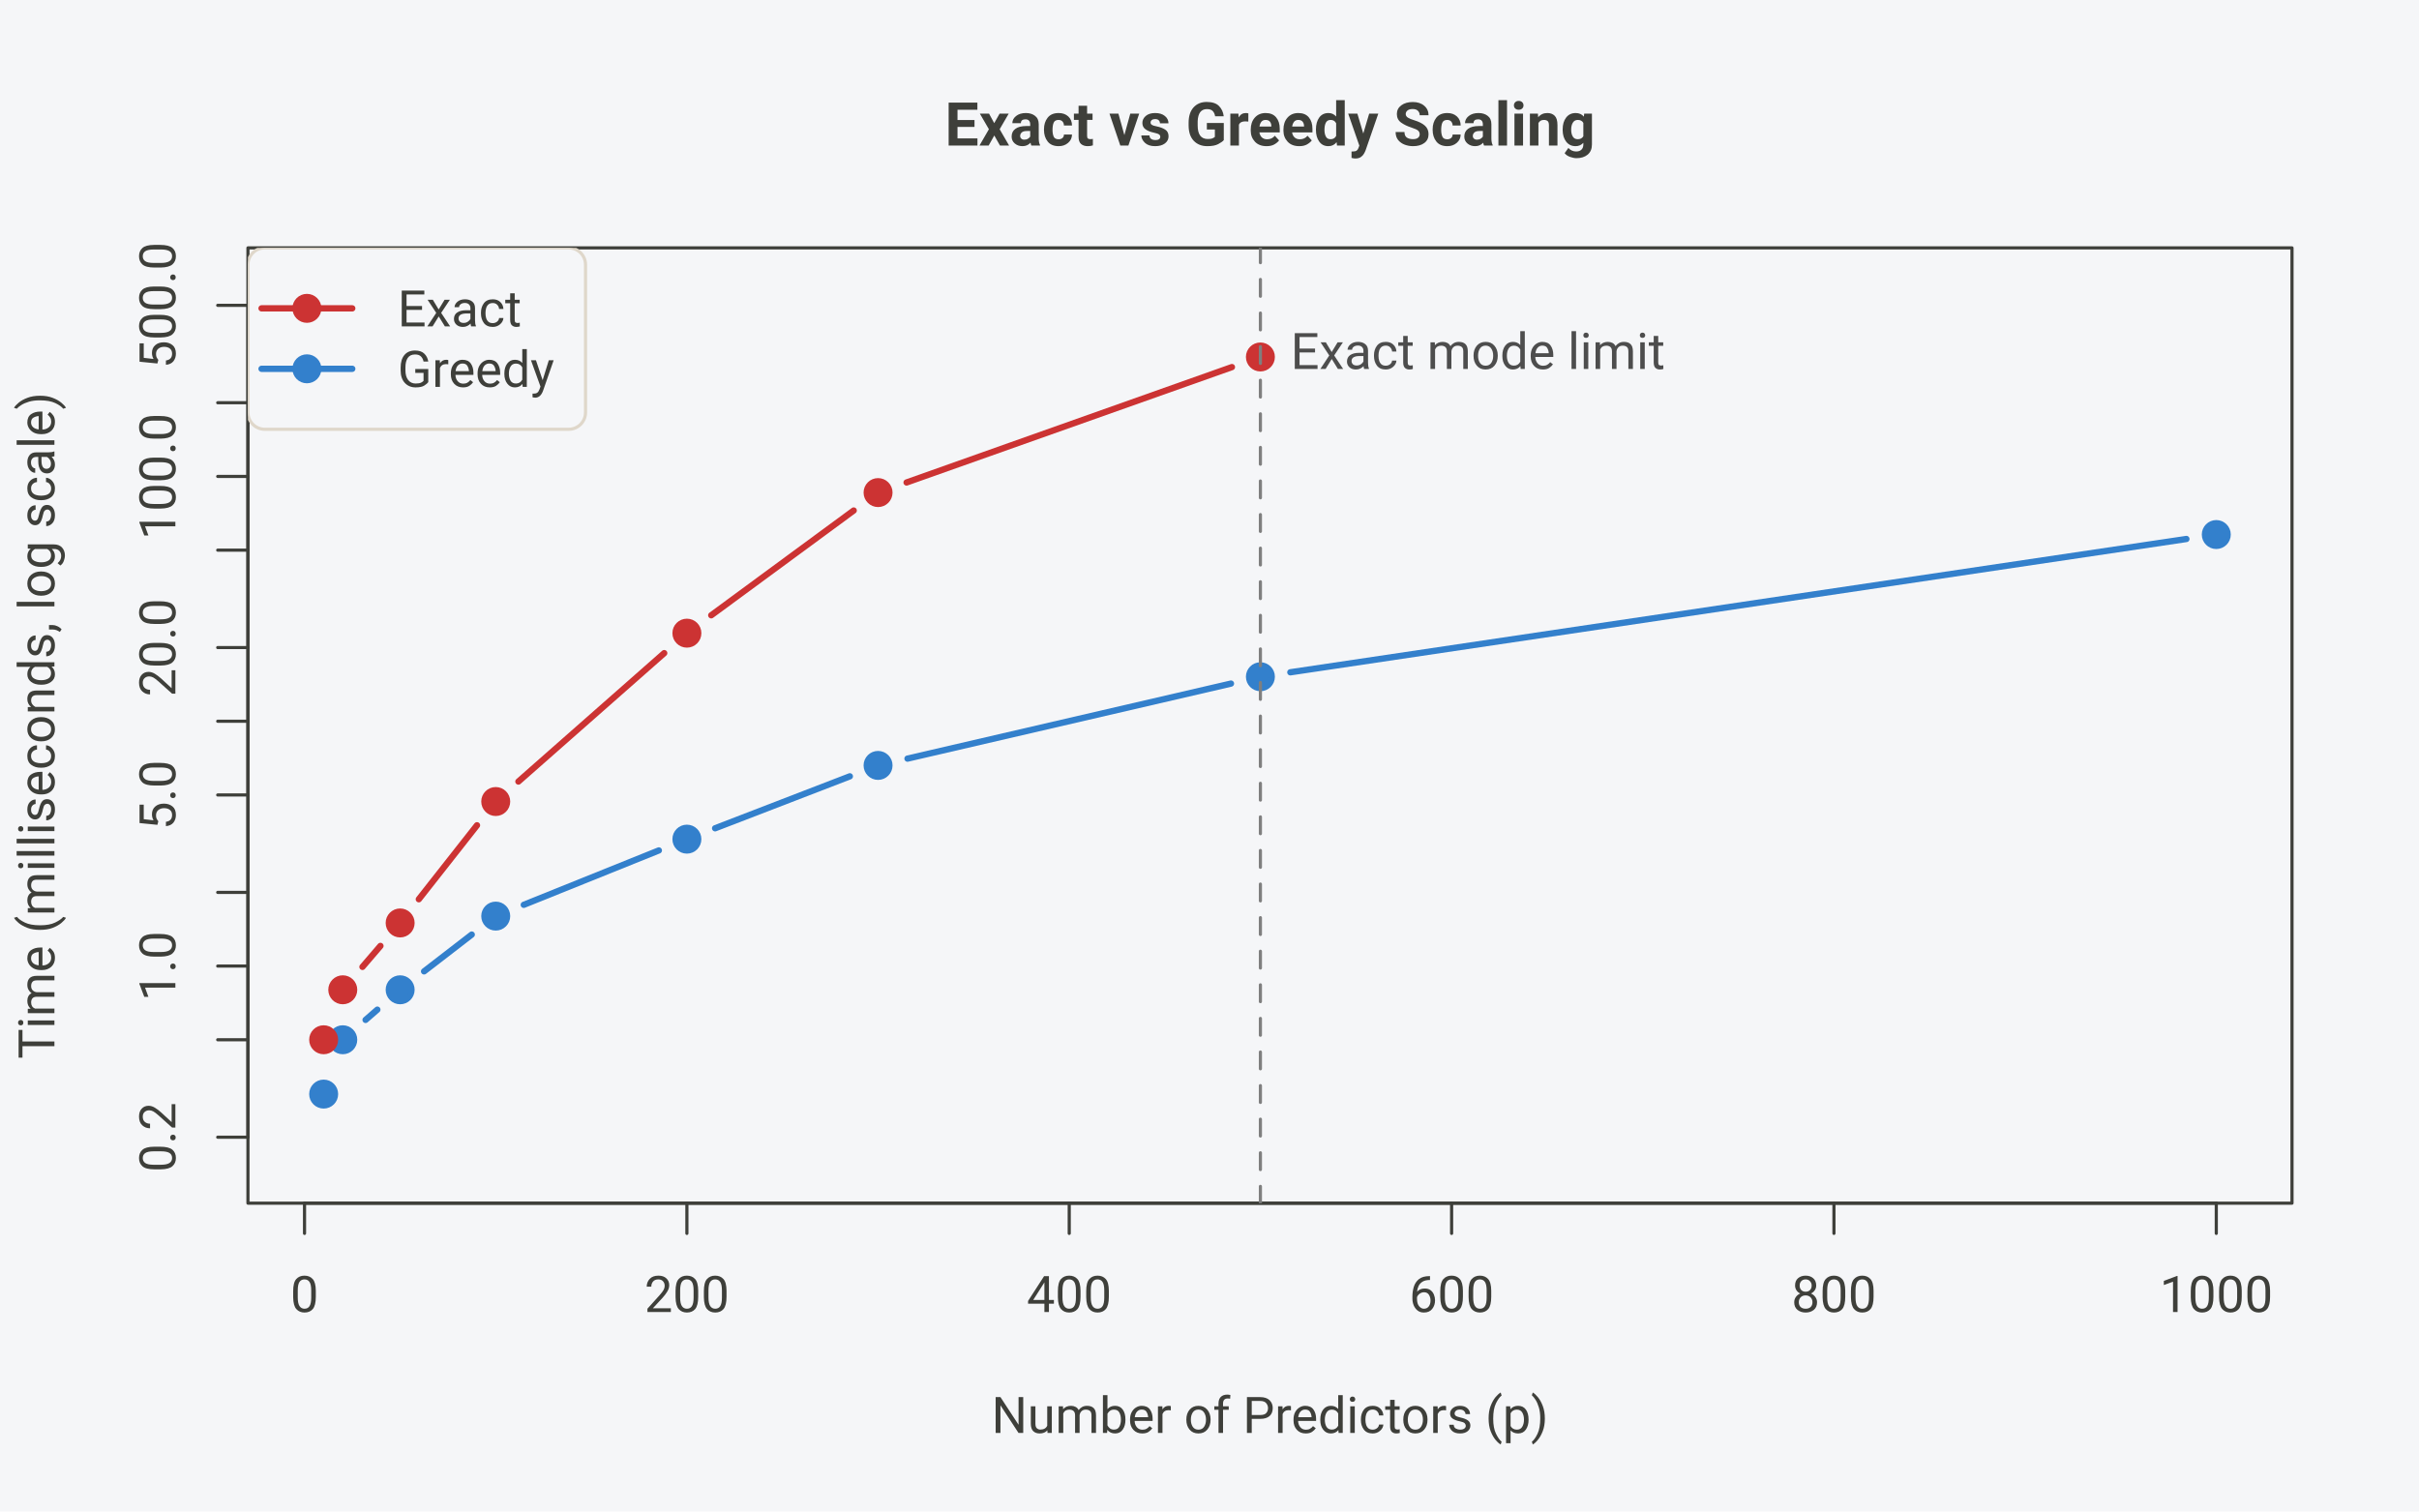
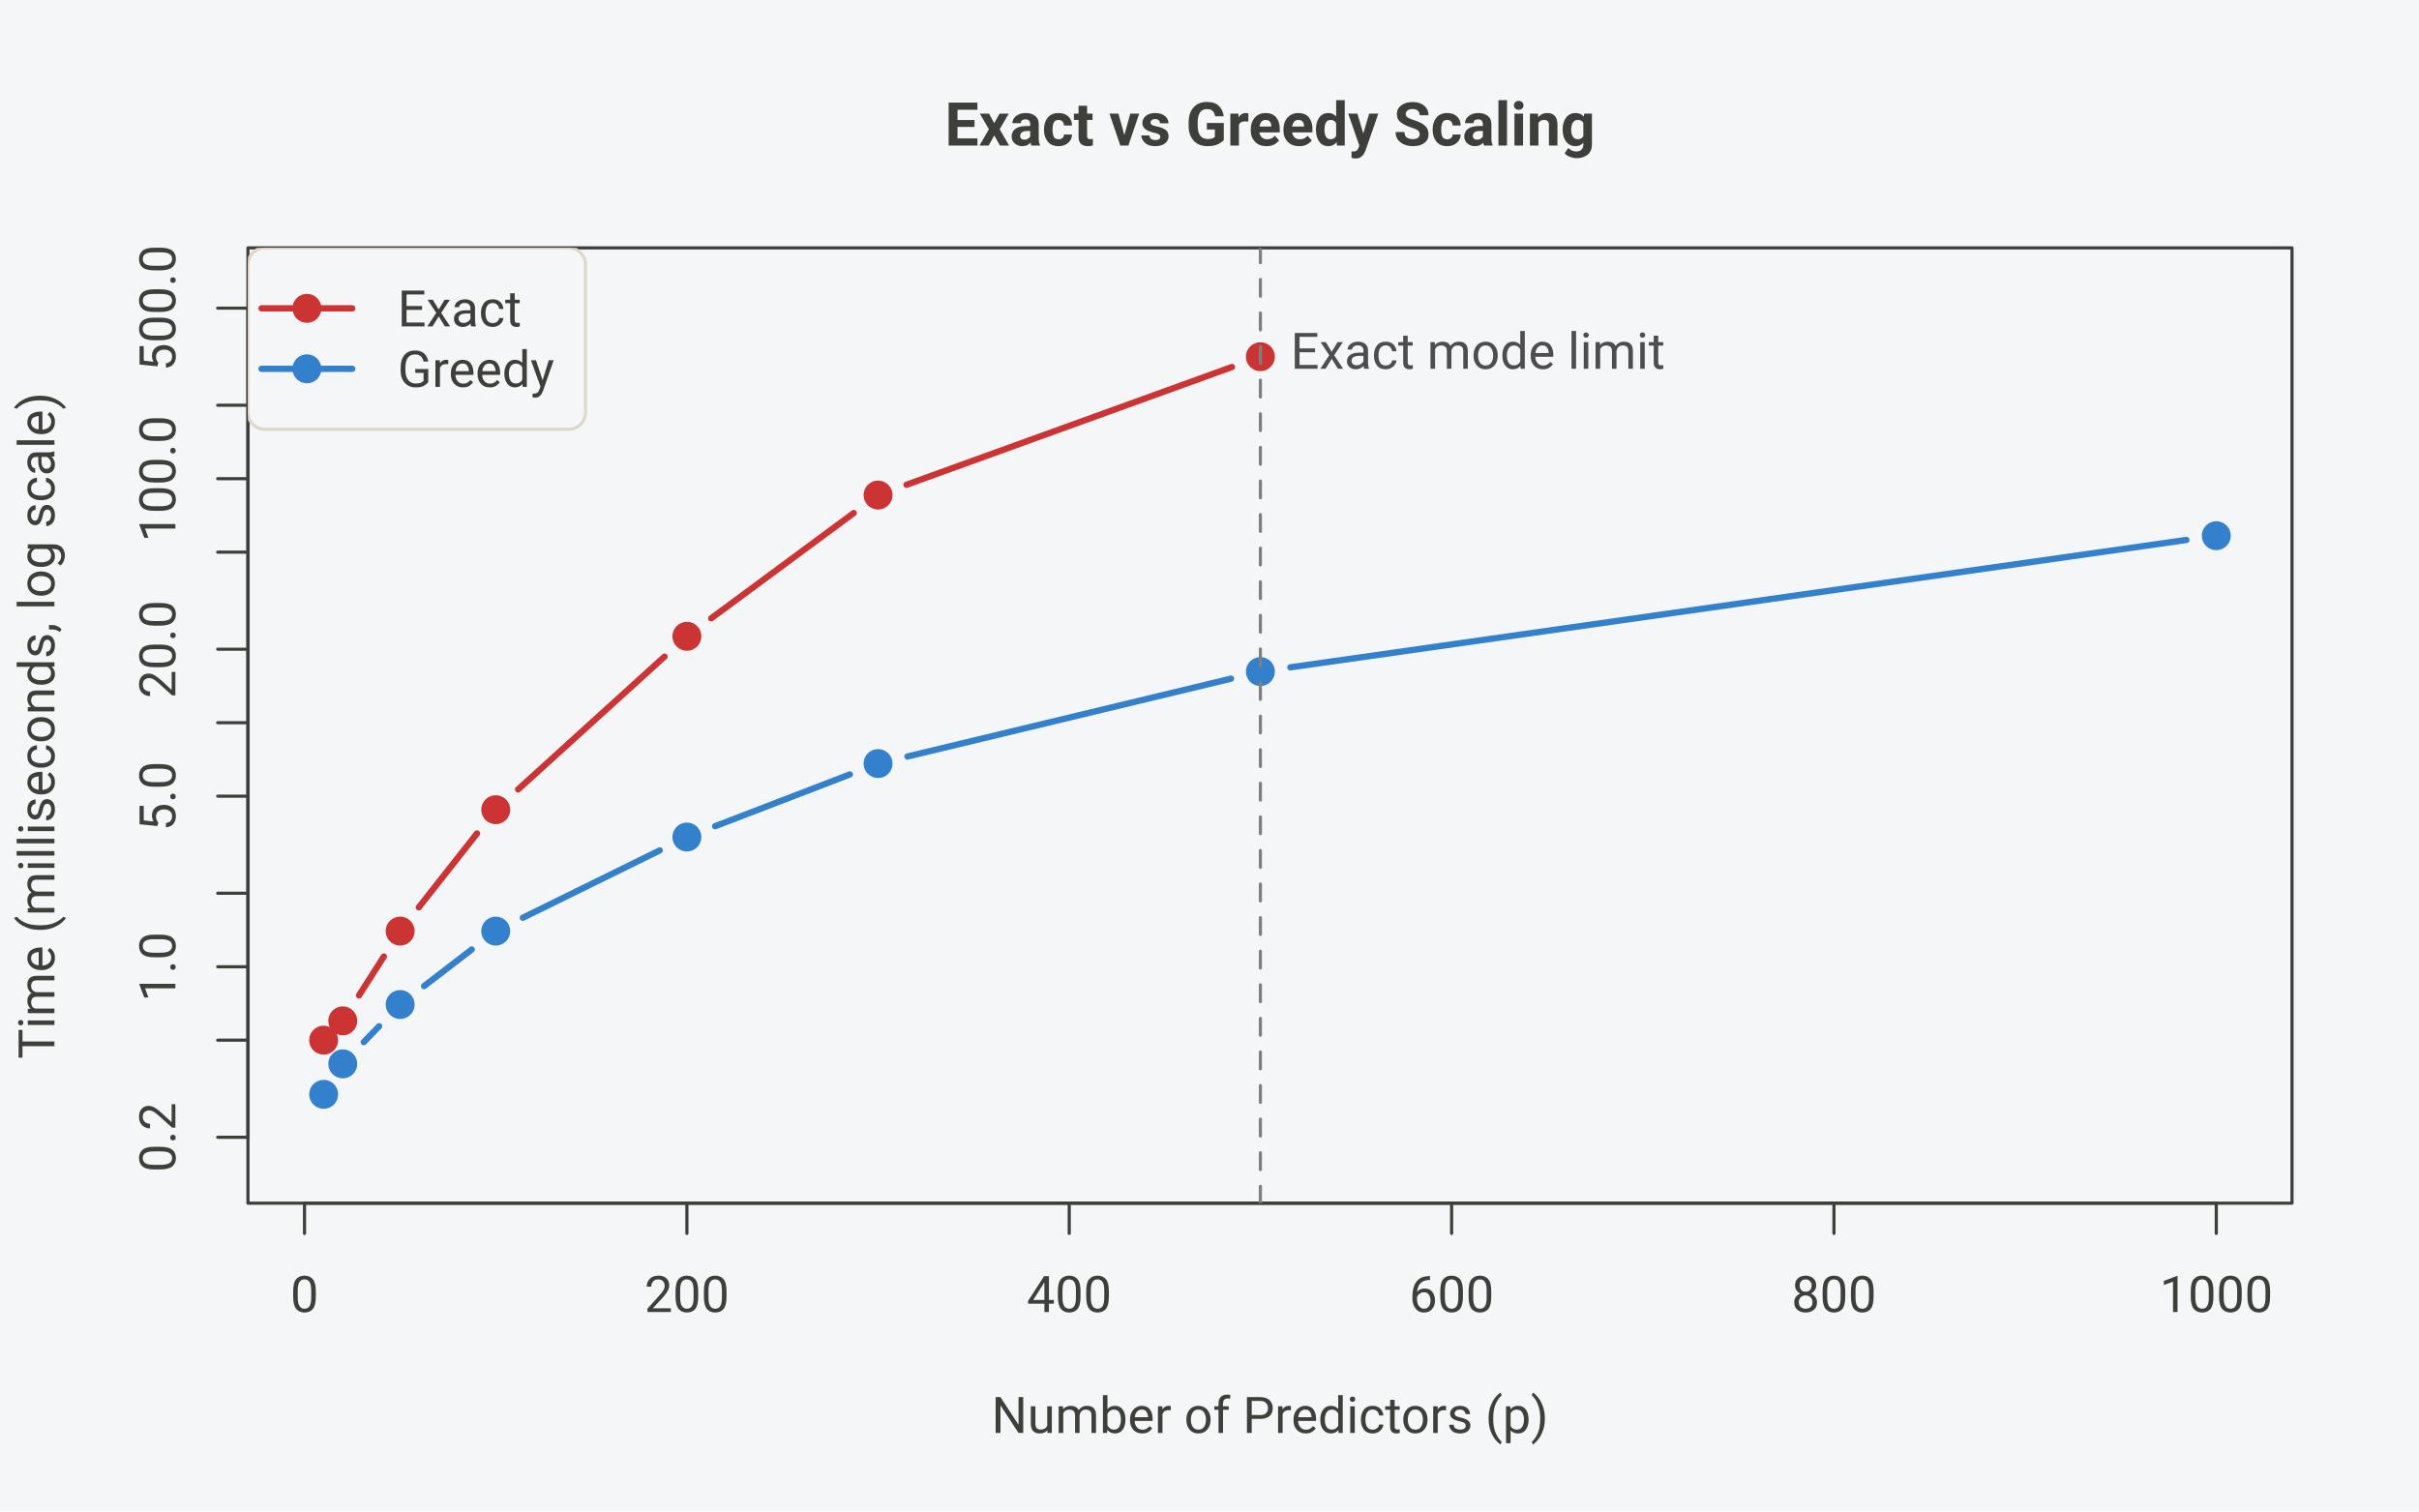
<svg xmlns="http://www.w3.org/2000/svg" width="576.00pt" height="360.00pt" viewBox="0 0 576.00 360.00">
  <g class="svglite">
    <defs>
      <style type="text/css">
    /* theme-aware-processed */
    .svglite line, .svglite polyline, .svglite polygon, .svglite path, .svglite circle {
      fill: none;
      stroke: #3E3F3A;
      stroke-linecap: round;
      stroke-linejoin: round;
      stroke-miterlimit: 10.00;
    }
    .svglite &gt; g &gt; rect {
      fill: none;
      stroke: #3E3F3A;
      stroke-linecap: round;
      stroke-linejoin: round;
      stroke-miterlimit: 10.00;
    }
    .svglite text {
      white-space: pre;
      fill: #3E3F3A;
    }
    .svglite g.glyphgroup path {
      fill: inherit;
      stroke: none;
    }
  </style>
    </defs>
    <rect class="svg-bg" width="100%" height="100%" style="stroke: none; fill: #F5F6F8;" />
    <defs>
      <clipPath id="cpMC4wMHw1NzYuMDB8MC4wMHwzNjAuMDA=">
        <rect x="0.00" y="0.00" width="576.00" height="360.00" />
      </clipPath>
    </defs>
    <g clip-path="url(#cpMC4wMHw1NzYuMDB8MC4wMHwzNjAuMDA=)">
</g>
    <defs>
      <clipPath id="cpNTkuMDR8NTQ1Ljc2fDU5LjA0fDI4Ni41Ng==">
        <rect x="59.04" y="59.04" width="486.72" height="227.52" />
      </clipPath>
    </defs>
    <g clip-path="url(#cpNTkuMDR8NTQ1Ljc2fDU5LjA0fDI4Ni41Ng==)">
-       <line x1="87.05" y1="242.91" x2="89.85" y2="240.47" style="stroke-width: 1.50; stroke: #3380CC;" />
-       <line x1="100.98" y1="231.35" x2="112.33" y2="222.59" style="stroke-width: 1.50; stroke: #3380CC;" />
-       <line x1="124.72" y1="215.50" x2="156.88" y2="202.55" style="stroke-width: 1.50; stroke: #3380CC;" />
-       <line x1="170.28" y1="197.27" x2="202.36" y2="184.90" style="stroke-width: 1.50; stroke: #3380CC;" />
-       <line x1="216.09" y1="180.68" x2="293.11" y2="162.81" style="stroke-width: 1.50; stroke: #3380CC;" />
-       <line x1="307.25" y1="160.12" x2="520.61" y2="128.37" style="stroke-width: 1.50; stroke: #3380CC;" />
-       <circle cx="77.07" cy="260.58" r="2.70" style="stroke-width: 1.50; stroke: #3380CC; fill: #3380CC;" />
-       <circle cx="81.62" cy="247.64" r="2.70" style="stroke-width: 1.50; stroke: #3380CC; fill: #3380CC;" />
-       <circle cx="95.28" cy="235.74" r="2.70" style="stroke-width: 1.50; stroke: #3380CC; fill: #3380CC;" />
-       <circle cx="118.04" cy="218.19" r="2.70" style="stroke-width: 1.50; stroke: #3380CC; fill: #3380CC;" />
-       <circle cx="163.56" cy="199.86" r="2.70" style="stroke-width: 1.50; stroke: #3380CC; fill: #3380CC;" />
-       <circle cx="209.08" cy="182.30" r="2.70" style="stroke-width: 1.50; stroke: #3380CC; fill: #3380CC;" />
-       <circle cx="300.12" cy="161.18" r="2.70" style="stroke-width: 1.50; stroke: #3380CC; fill: #3380CC;" />
-       <circle cx="527.73" cy="127.31" r="2.70" style="stroke-width: 1.50; stroke: #3380CC; fill: #3380CC;" />
+       <line x1="86.62" y1="248.20" x2="90.27" y2="244.43" style="stroke-width: 1.50; stroke: #3380CC;" />
+       <line x1="100.98" y1="234.86" x2="112.33" y2="226.14" style="stroke-width: 1.50; stroke: #3380CC;" />
+       <line x1="124.50" y1="218.58" x2="157.10" y2="202.54" style="stroke-width: 1.50; stroke: #3380CC;" />
+       <line x1="170.28" y1="196.78" x2="202.36" y2="184.45" style="stroke-width: 1.50; stroke: #3380CC;" />
+       <line x1="216.08" y1="180.18" x2="293.12" y2="161.64" style="stroke-width: 1.50; stroke: #3380CC;" />
+       <line x1="307.25" y1="158.94" x2="520.61" y2="128.60" style="stroke-width: 1.50; stroke: #3380CC;" />
+       <circle cx="77.07" cy="260.64" r="2.70" style="stroke-width: 1.50; stroke: #3380CC; fill: #3380CC;" />
+       <circle cx="81.62" cy="253.38" r="2.70" style="stroke-width: 1.50; stroke: #3380CC; fill: #3380CC;" />
+       <circle cx="95.28" cy="239.25" r="2.70" style="stroke-width: 1.50; stroke: #3380CC; fill: #3380CC;" />
+       <circle cx="118.04" cy="221.76" r="2.70" style="stroke-width: 1.50; stroke: #3380CC; fill: #3380CC;" />
+       <circle cx="163.56" cy="199.36" r="2.70" style="stroke-width: 1.50; stroke: #3380CC; fill: #3380CC;" />
+       <circle cx="209.08" cy="181.86" r="2.70" style="stroke-width: 1.50; stroke: #3380CC; fill: #3380CC;" />
+       <circle cx="300.12" cy="159.95" r="2.70" style="stroke-width: 1.50; stroke: #3380CC; fill: #3380CC;" />
+       <circle cx="527.73" cy="127.59" r="2.70" style="stroke-width: 1.50; stroke: #3380CC; fill: #3380CC;" />
    </g>
    <g clip-path="url(#cpMC4wMHw1NzYuMDB8MC4wMHwzNjAuMDA=)">
      <line x1="72.51" y1="286.56" x2="527.73" y2="286.56" style="stroke-width: 0.75;" />
      <line x1="72.51" y1="286.56" x2="72.51" y2="293.76" style="stroke-width: 0.75;" />
      <line x1="163.56" y1="286.56" x2="163.56" y2="293.76" style="stroke-width: 0.75;" />
      <line x1="254.60" y1="286.56" x2="254.60" y2="293.76" style="stroke-width: 0.75;" />
      <line x1="345.65" y1="286.56" x2="345.65" y2="293.76" style="stroke-width: 0.75;" />
      <line x1="436.69" y1="286.56" x2="436.69" y2="293.76" style="stroke-width: 0.75;" />
      <line x1="527.73" y1="286.56" x2="527.73" y2="293.76" style="stroke-width: 0.75;" />
      <text x="72.51" y="312.48" text-anchor="middle" style="font-size: 12.00px; font-family: &quot;Roboto&quot;, -apple-system, BlinkMacSystemFont, &quot;Segoe UI&quot;, system-ui, sans-serif;" textLength="6.67px" lengthAdjust="spacingAndGlyphs">0</text>
      <text x="163.56" y="312.48" text-anchor="middle" style="font-size: 12.00px; font-family: &quot;Roboto&quot;, -apple-system, BlinkMacSystemFont, &quot;Segoe UI&quot;, system-ui, sans-serif;" textLength="20.02px" lengthAdjust="spacingAndGlyphs">200</text>
      <text x="254.60" y="312.48" text-anchor="middle" style="font-size: 12.00px; font-family: &quot;Roboto&quot;, -apple-system, BlinkMacSystemFont, &quot;Segoe UI&quot;, system-ui, sans-serif;" textLength="20.02px" lengthAdjust="spacingAndGlyphs">400</text>
      <text x="345.65" y="312.48" text-anchor="middle" style="font-size: 12.00px; font-family: &quot;Roboto&quot;, -apple-system, BlinkMacSystemFont, &quot;Segoe UI&quot;, system-ui, sans-serif;" textLength="20.02px" lengthAdjust="spacingAndGlyphs">600</text>
      <text x="436.69" y="312.48" text-anchor="middle" style="font-size: 12.00px; font-family: &quot;Roboto&quot;, -apple-system, BlinkMacSystemFont, &quot;Segoe UI&quot;, system-ui, sans-serif;" textLength="20.02px" lengthAdjust="spacingAndGlyphs">800</text>
      <text x="527.73" y="312.48" text-anchor="middle" style="font-size: 12.00px; font-family: &quot;Roboto&quot;, -apple-system, BlinkMacSystemFont, &quot;Segoe UI&quot;, system-ui, sans-serif;" textLength="26.69px" lengthAdjust="spacingAndGlyphs">1000</text>
-       <line x1="59.04" y1="270.85" x2="59.04" y2="72.72" style="stroke-width: 0.75;" />
-       <line x1="59.04" y1="270.85" x2="51.84" y2="270.85" style="stroke-width: 0.75;" />
-       <line x1="59.04" y1="247.64" x2="51.84" y2="247.64" style="stroke-width: 0.75;" />
-       <line x1="59.04" y1="230.09" x2="51.84" y2="230.09" style="stroke-width: 0.75;" />
-       <line x1="59.04" y1="212.54" x2="51.84" y2="212.54" style="stroke-width: 0.75;" />
-       <line x1="59.04" y1="189.34" x2="51.84" y2="189.34" style="stroke-width: 0.75;" />
-       <line x1="59.04" y1="171.78" x2="51.84" y2="171.78" style="stroke-width: 0.75;" />
-       <line x1="59.04" y1="154.23" x2="51.84" y2="154.23" style="stroke-width: 0.75;" />
-       <line x1="59.04" y1="131.03" x2="51.84" y2="131.03" style="stroke-width: 0.75;" />
-       <line x1="59.04" y1="113.47" x2="51.84" y2="113.47" style="stroke-width: 0.75;" />
-       <line x1="59.04" y1="95.92" x2="51.84" y2="95.92" style="stroke-width: 0.75;" />
-       <line x1="59.04" y1="72.72" x2="51.84" y2="72.72" style="stroke-width: 0.75;" />
-       <text transform="translate(41.76,270.85) rotate(-90)" text-anchor="middle" style="font-size: 12.00px; font-family: &quot;Roboto&quot;, -apple-system, BlinkMacSystemFont, &quot;Segoe UI&quot;, system-ui, sans-serif;" textLength="16.67px" lengthAdjust="spacingAndGlyphs">0.2</text>
-       <text transform="translate(41.76,230.09) rotate(-90)" text-anchor="middle" style="font-size: 12.00px; font-family: &quot;Roboto&quot;, -apple-system, BlinkMacSystemFont, &quot;Segoe UI&quot;, system-ui, sans-serif;" textLength="16.67px" lengthAdjust="spacingAndGlyphs">1.0</text>
-       <text transform="translate(41.76,189.34) rotate(-90)" text-anchor="middle" style="font-size: 12.00px; font-family: &quot;Roboto&quot;, -apple-system, BlinkMacSystemFont, &quot;Segoe UI&quot;, system-ui, sans-serif;" textLength="16.67px" lengthAdjust="spacingAndGlyphs">5.0</text>
-       <text transform="translate(41.76,154.23) rotate(-90)" text-anchor="middle" style="font-size: 12.00px; font-family: &quot;Roboto&quot;, -apple-system, BlinkMacSystemFont, &quot;Segoe UI&quot;, system-ui, sans-serif;" textLength="23.34px" lengthAdjust="spacingAndGlyphs">20.0</text>
-       <text transform="translate(41.76,113.47) rotate(-90)" text-anchor="middle" style="font-size: 12.00px; font-family: &quot;Roboto&quot;, -apple-system, BlinkMacSystemFont, &quot;Segoe UI&quot;, system-ui, sans-serif;" textLength="30.02px" lengthAdjust="spacingAndGlyphs">100.0</text>
-       <text transform="translate(41.76,72.72) rotate(-90)" text-anchor="middle" style="font-size: 12.00px; font-family: &quot;Roboto&quot;, -apple-system, BlinkMacSystemFont, &quot;Segoe UI&quot;, system-ui, sans-serif;" textLength="30.02px" lengthAdjust="spacingAndGlyphs">500.0</text>
+       <line x1="59.04" y1="270.87" x2="59.04" y2="73.39" style="stroke-width: 0.75;" />
+       <line x1="59.04" y1="270.87" x2="51.84" y2="270.87" style="stroke-width: 0.75;" />
+       <line x1="59.04" y1="247.74" x2="51.84" y2="247.74" style="stroke-width: 0.75;" />
+       <line x1="59.04" y1="230.25" x2="51.84" y2="230.25" style="stroke-width: 0.75;" />
+       <line x1="59.04" y1="212.75" x2="51.84" y2="212.75" style="stroke-width: 0.75;" />
+       <line x1="59.04" y1="189.63" x2="51.84" y2="189.63" style="stroke-width: 0.75;" />
+       <line x1="59.04" y1="172.13" x2="51.84" y2="172.13" style="stroke-width: 0.75;" />
+       <line x1="59.04" y1="154.63" x2="51.84" y2="154.63" style="stroke-width: 0.75;" />
+       <line x1="59.04" y1="131.51" x2="51.84" y2="131.51" style="stroke-width: 0.75;" />
+       <line x1="59.04" y1="114.01" x2="51.84" y2="114.01" style="stroke-width: 0.75;" />
+       <line x1="59.04" y1="96.52" x2="51.84" y2="96.52" style="stroke-width: 0.75;" />
+       <line x1="59.04" y1="73.39" x2="51.84" y2="73.39" style="stroke-width: 0.75;" />
+       <text transform="translate(41.76,270.87) rotate(-90)" text-anchor="middle" style="font-size: 12.00px; font-family: &quot;Roboto&quot;, -apple-system, BlinkMacSystemFont, &quot;Segoe UI&quot;, system-ui, sans-serif;" textLength="16.67px" lengthAdjust="spacingAndGlyphs">0.2</text>
+       <text transform="translate(41.76,230.25) rotate(-90)" text-anchor="middle" style="font-size: 12.00px; font-family: &quot;Roboto&quot;, -apple-system, BlinkMacSystemFont, &quot;Segoe UI&quot;, system-ui, sans-serif;" textLength="16.67px" lengthAdjust="spacingAndGlyphs">1.0</text>
+       <text transform="translate(41.76,189.63) rotate(-90)" text-anchor="middle" style="font-size: 12.00px; font-family: &quot;Roboto&quot;, -apple-system, BlinkMacSystemFont, &quot;Segoe UI&quot;, system-ui, sans-serif;" textLength="16.67px" lengthAdjust="spacingAndGlyphs">5.0</text>
+       <text transform="translate(41.76,154.63) rotate(-90)" text-anchor="middle" style="font-size: 12.00px; font-family: &quot;Roboto&quot;, -apple-system, BlinkMacSystemFont, &quot;Segoe UI&quot;, system-ui, sans-serif;" textLength="23.34px" lengthAdjust="spacingAndGlyphs">20.0</text>
+       <text transform="translate(41.76,114.01) rotate(-90)" text-anchor="middle" style="font-size: 12.00px; font-family: &quot;Roboto&quot;, -apple-system, BlinkMacSystemFont, &quot;Segoe UI&quot;, system-ui, sans-serif;" textLength="30.02px" lengthAdjust="spacingAndGlyphs">100.0</text>
+       <text transform="translate(41.76,73.39) rotate(-90)" text-anchor="middle" style="font-size: 12.00px; font-family: &quot;Roboto&quot;, -apple-system, BlinkMacSystemFont, &quot;Segoe UI&quot;, system-ui, sans-serif;" textLength="30.02px" lengthAdjust="spacingAndGlyphs">500.0</text>
      <polygon points="59.04,286.56 545.76,286.56 545.76,59.04 59.04,59.04 " style="stroke-width: 0.75;" />
      <text x="302.40" y="34.67" text-anchor="middle" style="font-size: 14.40px; font-weight: bold; font-family: &quot;Roboto&quot;, -apple-system, BlinkMacSystemFont, &quot;Segoe UI&quot;, system-ui, sans-serif;" textLength="167.16px" lengthAdjust="spacingAndGlyphs">Exact vs Greedy Scaling</text>
      <text x="302.40" y="341.28" text-anchor="middle" style="font-size: 12.00px; font-family: &quot;Roboto&quot;, -apple-system, BlinkMacSystemFont, &quot;Segoe UI&quot;, system-ui, sans-serif;" textLength="131.36px" lengthAdjust="spacingAndGlyphs">Number of Predictors (p)</text>
      <text transform="translate(12.96,172.80) rotate(-90)" text-anchor="middle" style="font-size: 12.00px; font-family: &quot;Roboto&quot;, -apple-system, BlinkMacSystemFont, &quot;Segoe UI&quot;, system-ui, sans-serif;" textLength="156.95px" lengthAdjust="spacingAndGlyphs">Time (milliseconds, log scale)</text>
    </g>
    <g clip-path="url(#cpNTkuMDR8NTQ1Ljc2fDU5LjA0fDI4Ni41Ng==)">
-       <line x1="86.31" y1="230.28" x2="90.59" y2="225.29" style="stroke-width: 1.50; stroke: #CC3333;" />
-       <line x1="99.73" y1="214.17" x2="113.58" y2="196.56" style="stroke-width: 1.50; stroke: #CC3333;" />
-       <line x1="123.44" y1="186.14" x2="158.16" y2="155.56" style="stroke-width: 1.50; stroke: #CC3333;" />
-       <line x1="169.36" y1="146.54" x2="203.28" y2="121.59" style="stroke-width: 1.50; stroke: #CC3333;" />
-       <line x1="215.87" y1="114.91" x2="293.34" y2="87.43" style="stroke-width: 1.50; stroke: #CC3333;" />
-       <circle cx="77.07" cy="247.64" r="2.70" style="stroke-width: 1.50; stroke: #CC3333; fill: #CC3333;" />
-       <circle cx="81.62" cy="235.74" r="2.70" style="stroke-width: 1.50; stroke: #CC3333; fill: #CC3333;" />
-       <circle cx="95.28" cy="219.82" r="2.70" style="stroke-width: 1.50; stroke: #CC3333; fill: #CC3333;" />
-       <circle cx="118.04" cy="190.90" r="2.70" style="stroke-width: 1.50; stroke: #CC3333; fill: #CC3333;" />
-       <circle cx="163.56" cy="150.80" r="2.70" style="stroke-width: 1.50; stroke: #CC3333; fill: #CC3333;" />
-       <circle cx="209.08" cy="117.32" r="2.70" style="stroke-width: 1.50; stroke: #CC3333; fill: #CC3333;" />
-       <circle cx="300.12" cy="85.02" r="2.70" style="stroke-width: 1.50; stroke: #CC3333; fill: #CC3333;" />
+       <line x1="85.49" y1="237.07" x2="91.40" y2="227.82" style="stroke-width: 1.50; stroke: #CC3333;" />
+       <line x1="99.73" y1="216.10" x2="113.58" y2="198.51" style="stroke-width: 1.50; stroke: #CC3333;" />
+       <line x1="123.37" y1="188.01" x2="158.23" y2="156.39" style="stroke-width: 1.50; stroke: #CC3333;" />
+       <line x1="169.35" y1="147.27" x2="203.29" y2="122.19" style="stroke-width: 1.50; stroke: #CC3333;" />
+       <line x1="215.85" y1="115.46" x2="293.35" y2="87.41" style="stroke-width: 1.50; stroke: #CC3333;" />
+       <circle cx="77.07" cy="247.74" r="2.70" style="stroke-width: 1.50; stroke: #CC3333; fill: #CC3333;" />
+       <circle cx="81.62" cy="243.14" r="2.70" style="stroke-width: 1.50; stroke: #CC3333; fill: #CC3333;" />
+       <circle cx="95.28" cy="221.76" r="2.70" style="stroke-width: 1.50; stroke: #CC3333; fill: #CC3333;" />
+       <circle cx="118.04" cy="192.85" r="2.70" style="stroke-width: 1.50; stroke: #CC3333; fill: #CC3333;" />
+       <circle cx="163.56" cy="151.55" r="2.70" style="stroke-width: 1.50; stroke: #CC3333; fill: #CC3333;" />
+       <circle cx="209.08" cy="117.91" r="2.70" style="stroke-width: 1.50; stroke: #CC3333; fill: #CC3333;" />
+       <circle cx="300.12" cy="84.96" r="2.70" style="stroke-width: 1.50; stroke: #CC3333; fill: #CC3333;" />
      <line x1="300.12" y1="286.56" x2="300.12" y2="59.04" style="stroke-width: 0.75; stroke: #7F7F7F; stroke-dasharray: 4.00,4.00;" />
-       <text x="307.32" y="87.88" style="font-size: 12.00px;fill: #4D4D4D; font-family: &quot;Roboto&quot;, -apple-system, BlinkMacSystemFont, &quot;Segoe UI&quot;, system-ui, sans-serif;" textLength="88.02px" lengthAdjust="spacingAndGlyphs">Exact mode limit</text>
+       <text x="307.32" y="87.83" style="font-size: 12.00px;fill: #4D4D4D; font-family: &quot;Roboto&quot;, -apple-system, BlinkMacSystemFont, &quot;Segoe UI&quot;, system-ui, sans-serif;" textLength="88.02px" lengthAdjust="spacingAndGlyphs">Exact mode limit</text>
      <rect rx="4" x="59.04" y="59.04" width="80.38" height="43.20" style="stroke-width: 0.75; stroke: #DFD7CA; fill: #F5F6F8;" />
      <line x1="62.28" y1="73.44" x2="83.88" y2="73.44" style="stroke-width: 1.50; stroke: #CC3333;" />
      <line x1="62.28" y1="87.84" x2="83.88" y2="87.84" style="stroke-width: 1.50; stroke: #3380CC;" />
      <circle cx="73.08" cy="73.44" r="2.70" style="stroke-width: 1.50; stroke: #CC3333; fill: #CC3333;" />
      <circle cx="73.08" cy="87.84" r="2.70" style="stroke-width: 1.50; stroke: #3380CC; fill: #3380CC;" />
      <text x="94.68" y="77.74" style="font-size: 12.00px; font-family: &quot;Roboto&quot;, -apple-system, BlinkMacSystemFont, &quot;Segoe UI&quot;, system-ui, sans-serif;" textLength="30.00px" lengthAdjust="spacingAndGlyphs">Exact</text>
      <text x="94.68" y="92.14" style="font-size: 12.00px; font-family: &quot;Roboto&quot;, -apple-system, BlinkMacSystemFont, &quot;Segoe UI&quot;, system-ui, sans-serif;" textLength="39.34px" lengthAdjust="spacingAndGlyphs">Greedy</text>
    </g>
  </g>
</svg>
